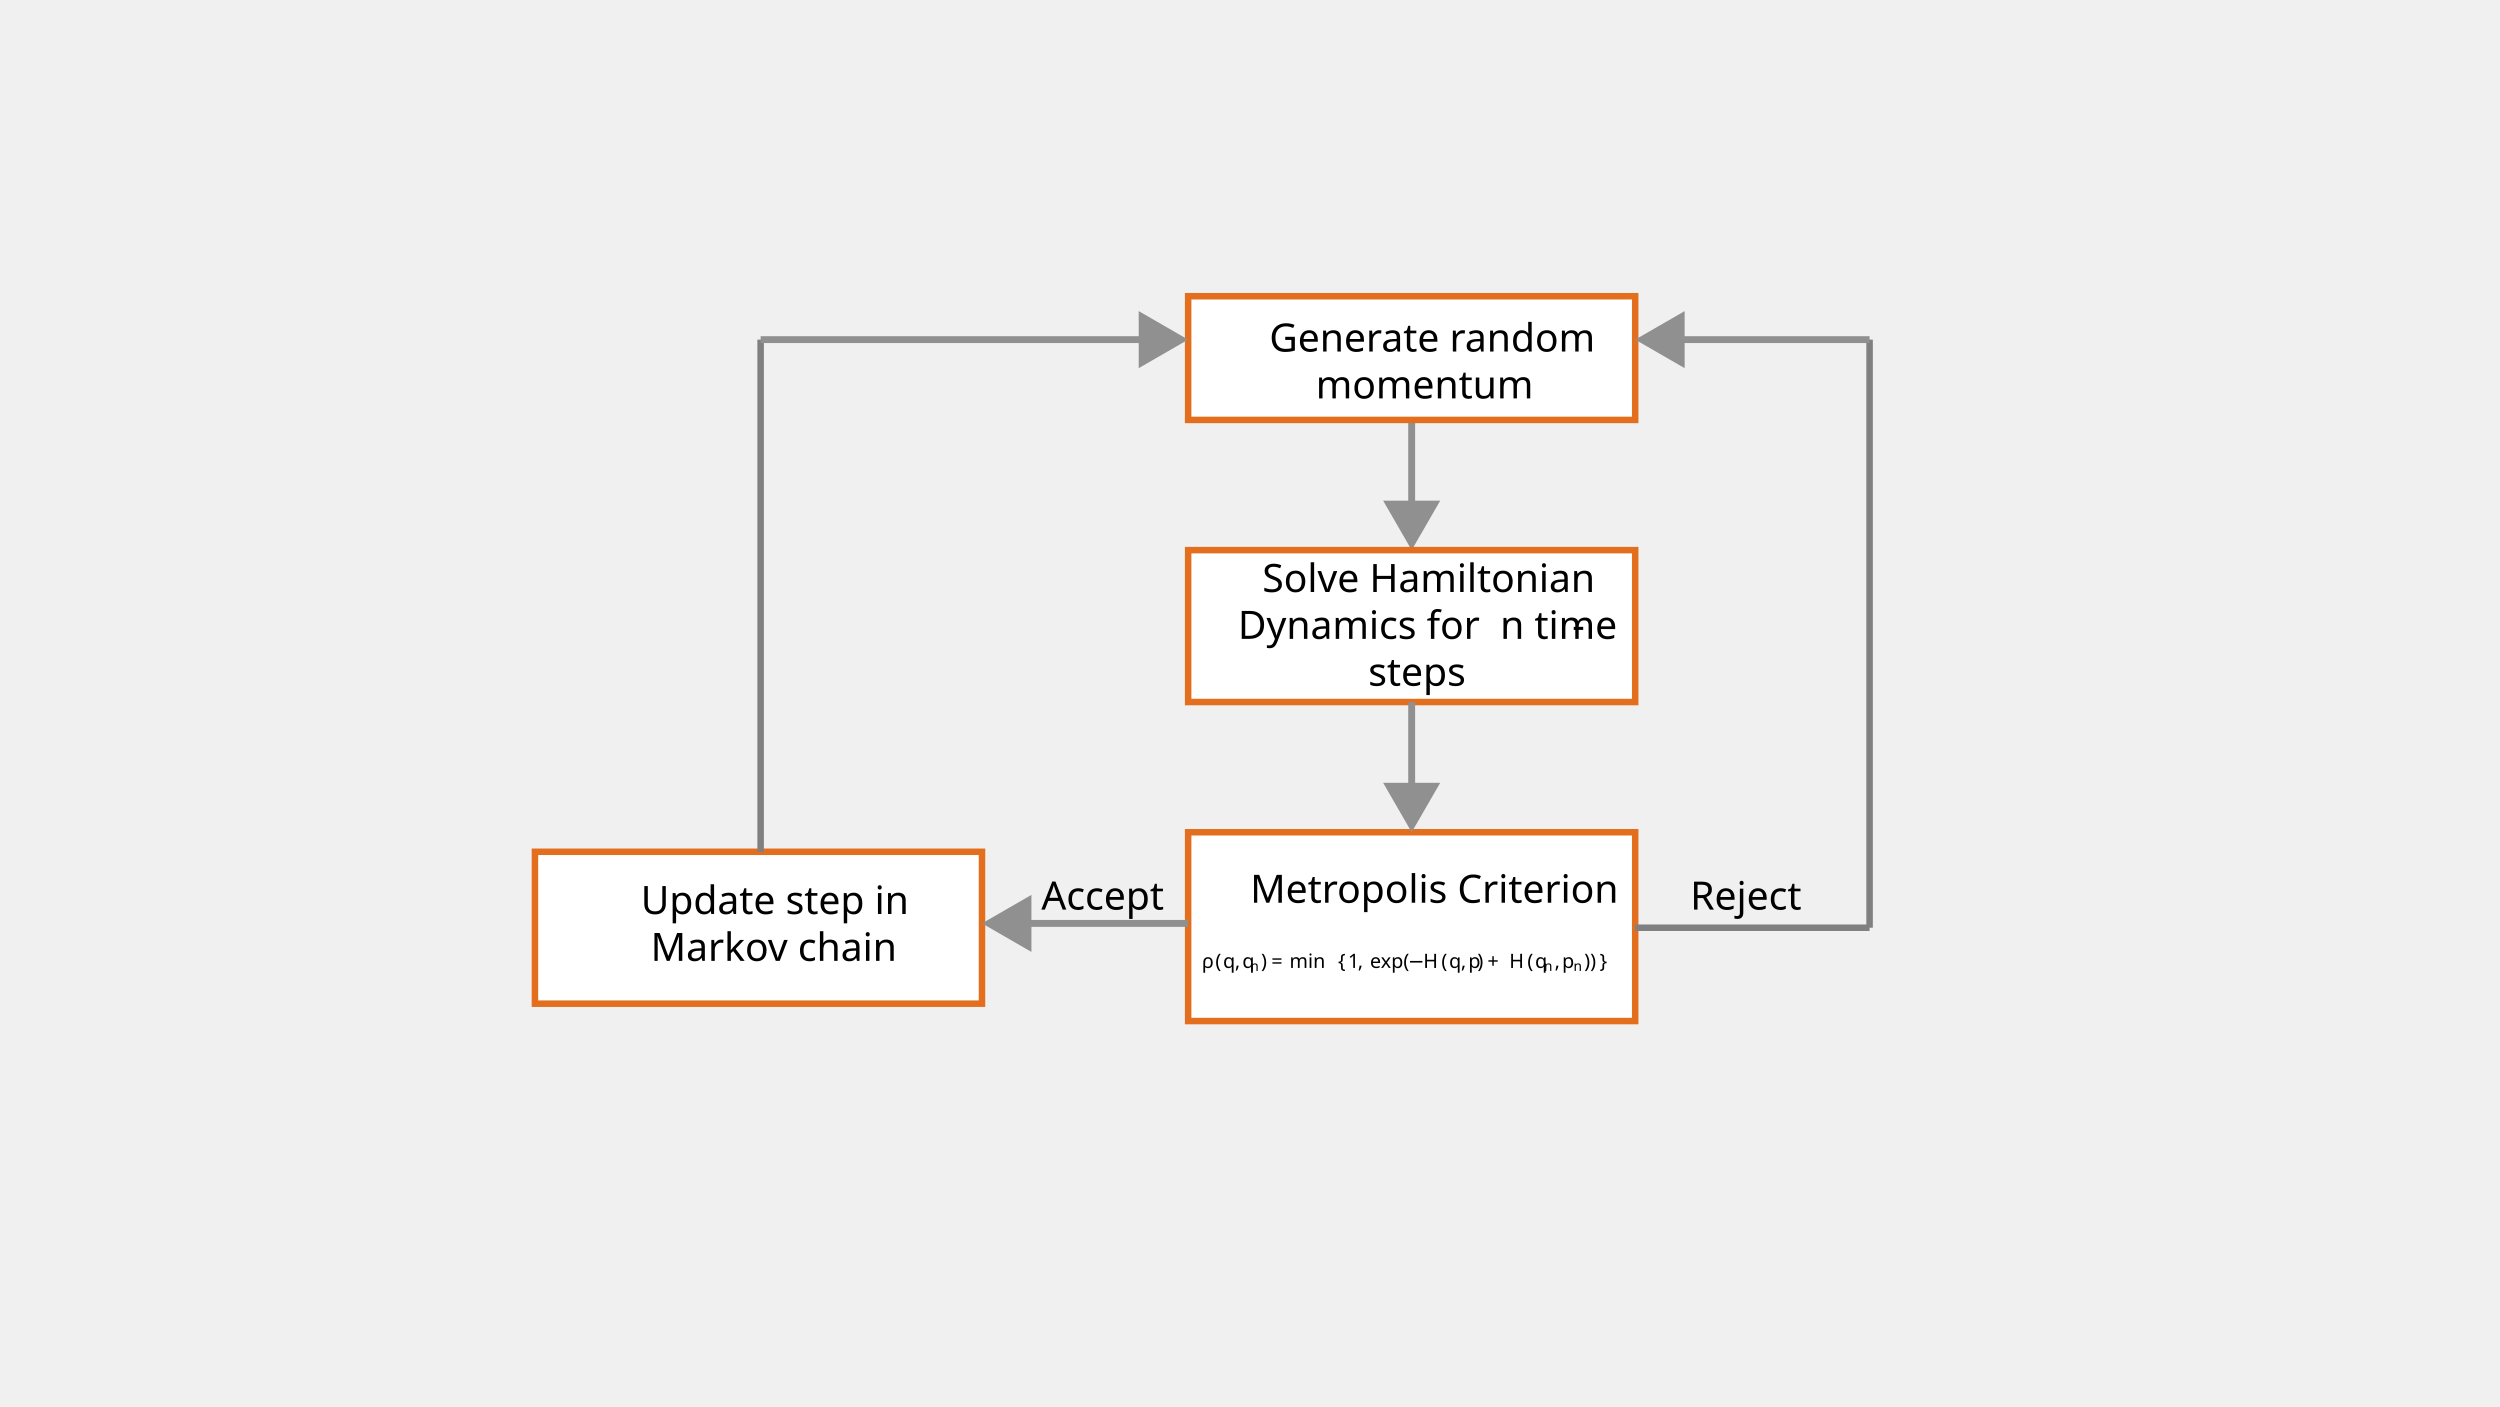
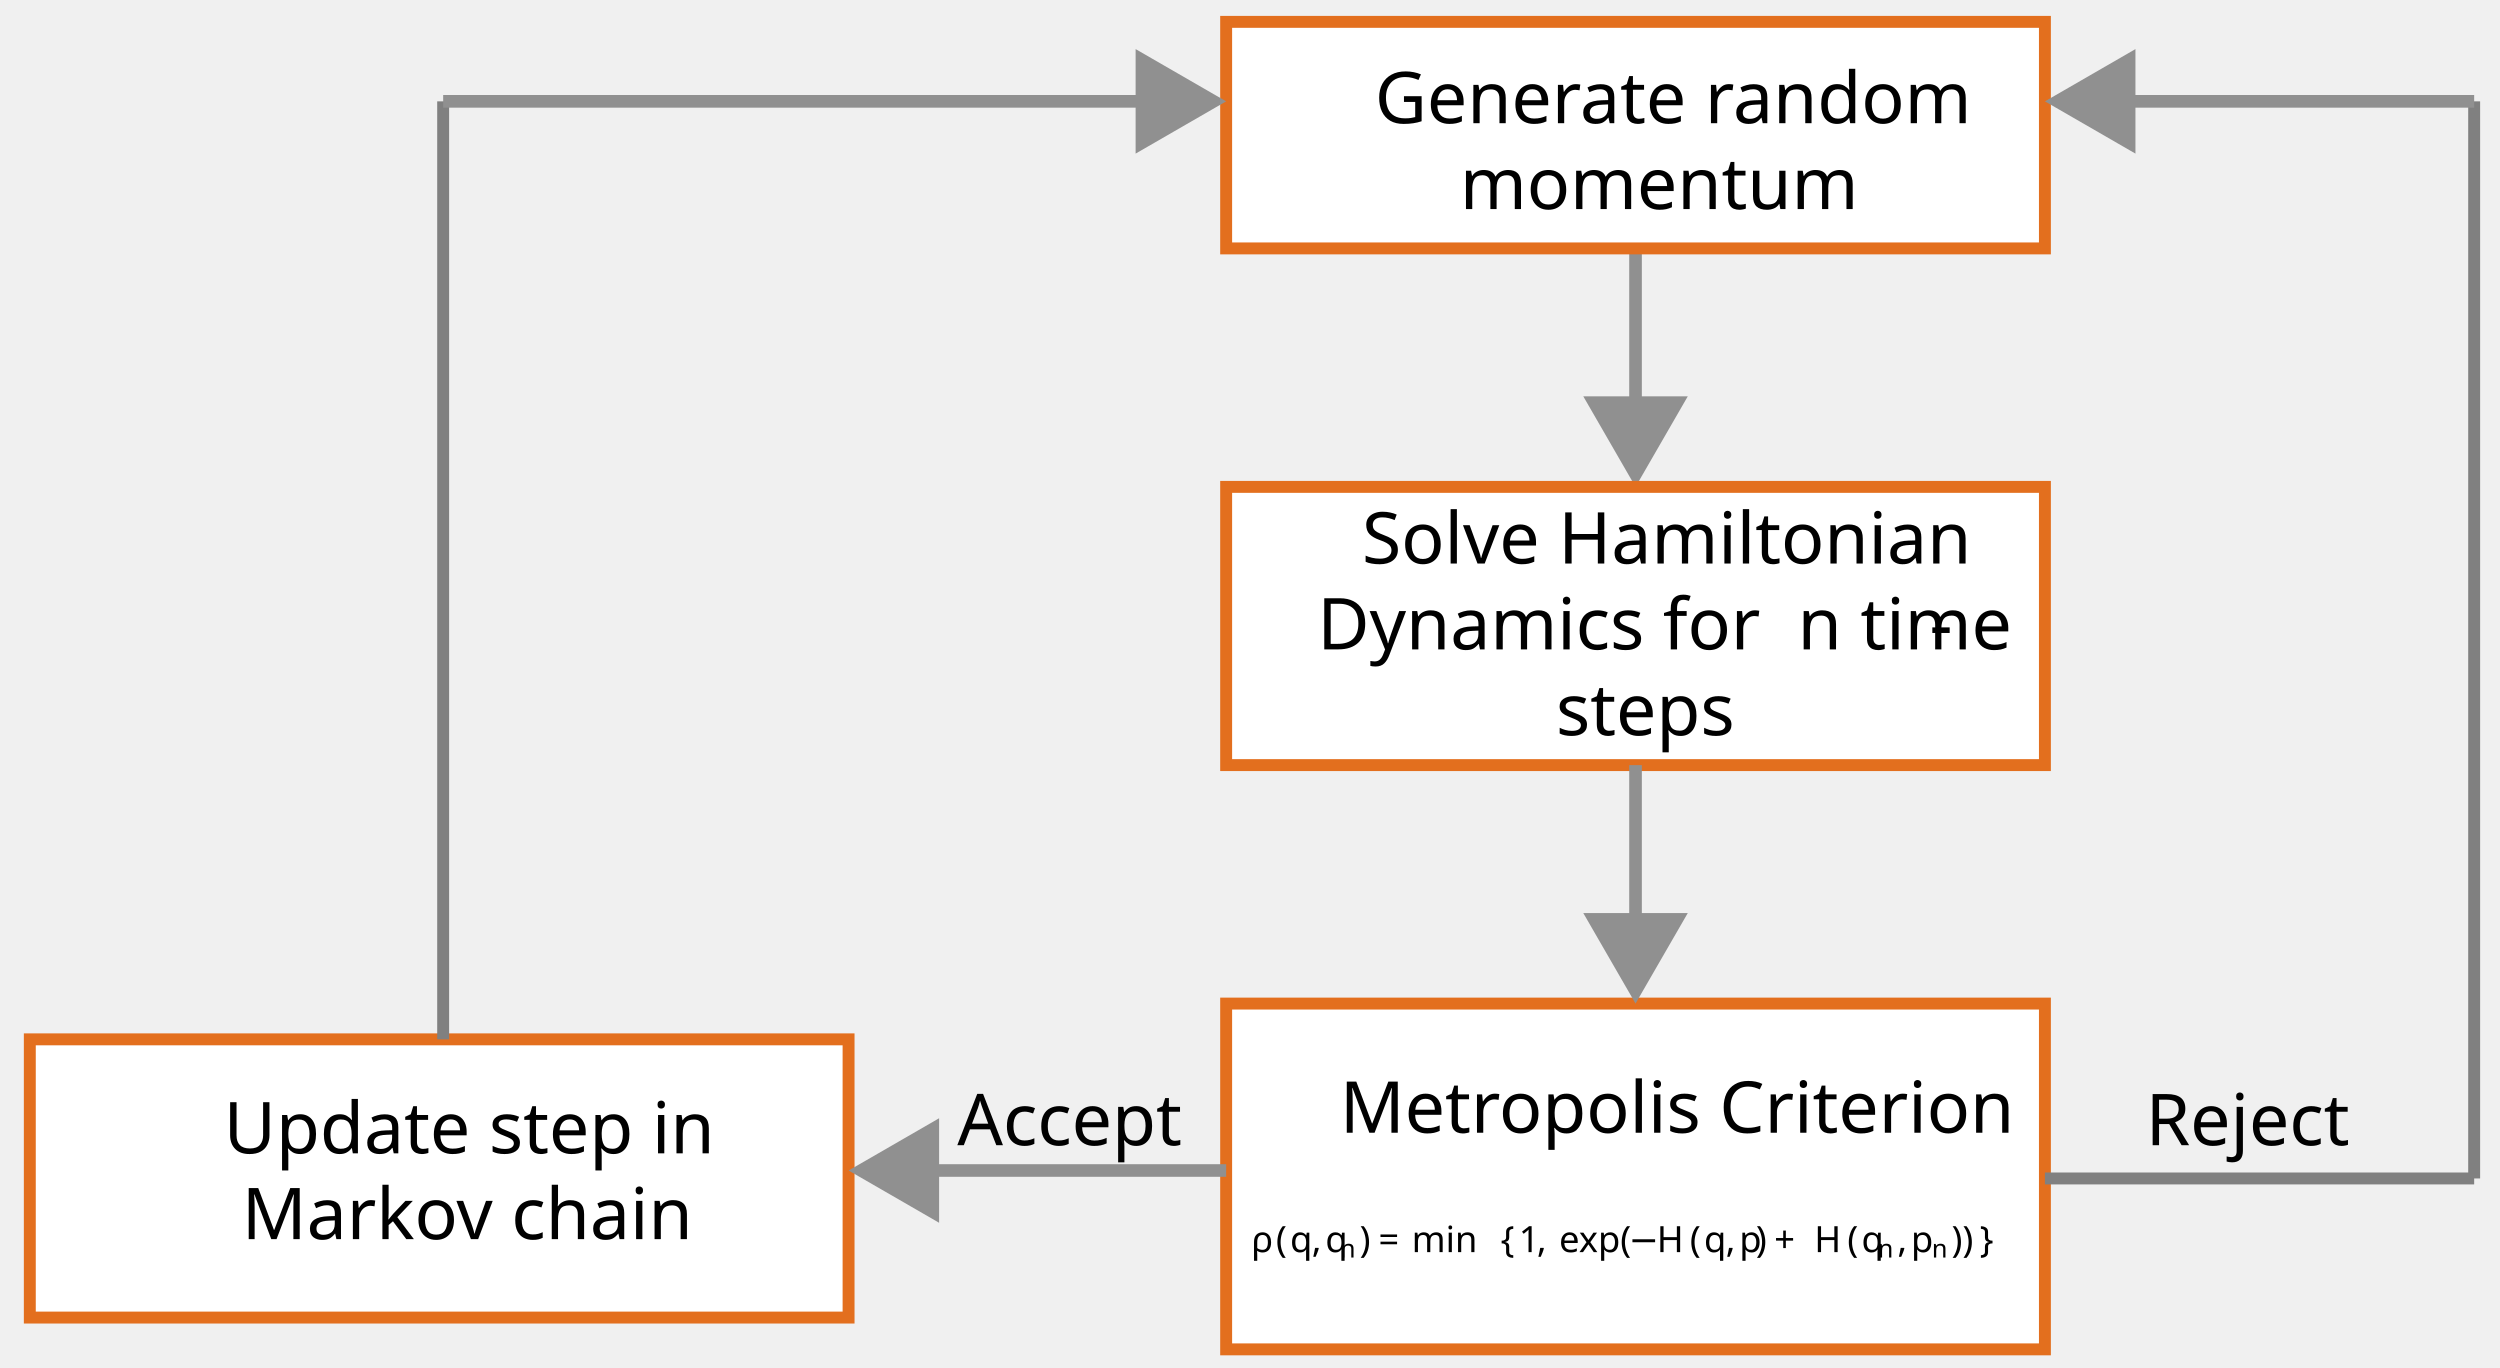
- <svg xmlns="http://www.w3.org/2000/svg" xmlns:xlink="http://www.w3.org/1999/xlink" version="1.1" id="Layer_1" x="0px" y="0px" viewBox="0 0 1152 648" style="enable-background:new 0 0 1152 648;" xml:space="preserve">
+ <svg xmlns="http://www.w3.org/2000/svg" xmlns:xlink="http://www.w3.org/1999/xlink" version="1.1" id="Layer_1" x="0px" y="0px" viewBox="0 0 629 344" style="enable-background:new 0 0 629 344;" xml:space="preserve">
  <style type="text/css">
	.st0{fill:#909090;}
	.st1{fill:#FFFFFF;stroke:#E36F1E;stroke-width:3;stroke-miterlimit:10;}
	.st2{fill:none;}
	.st3{font-family:'MyriadPro-Regular';}
	.st4{font-size:18px;}
	.st5{fill:#FFFFFF;stroke:#808080;stroke-width:3;stroke-miterlimit:10;}
	.st6{fill:none;stroke:#808080;stroke-width:3;stroke-miterlimit:10;}
	.st7{clip-path:url(#SVGID_2_);}
	.st8{clip-path:url(#SVGID_4_);}
	.st9{font-family:'CMMI10';}
	.st10{font-size:9.125px;}
	.st11{font-family:'CMR10';}
	.st12{letter-spacing:1;}
	.st13{font-family:'CMMI7';}
	.st14{font-size:6.387px;}
	.st15{letter-spacing:2;}
	.st16{font-family:'CMSY10';}
</style>
  <g>
    <g>
      <g>
-         <polygon class="st0" points="648.91,193.5 648.91,230.71 637.35,230.71 650.5,253.5 663.65,230.71 652.09,230.71 652.09,193.5         " />
+         <polygon class="st0" points="409.91,62.5 409.91,99.71 398.35,99.71 411.5,122.5 424.65,99.71 413.09,99.71 413.09,62.5    " />
      </g>
    </g>
  </g>
-   <rect x="547.5" y="136.5" class="st1" width="206" height="57" />
-   <rect x="565.43" y="149.21" class="st2" width="171.57" height="37.79" />
-   <text transform="matrix(1 0 0 1 584.9102 161.9927)">
+   <rect x="308.5" y="5.5" class="st1" width="206" height="57" />
+   <rect x="326.43" y="18.21" class="st2" width="171.57" height="37.79" />
+   <text transform="matrix(1 0 0 1 345.9102 30.9927)">
    <tspan x="0" y="0" class="st3 st4">Generate random</tspan>
    <tspan x="21.4" y="21.6" class="st3 st4">momentum</tspan>
  </text>
-   <rect x="547.5" y="253.5" class="st1" width="206" height="70" />
-   <rect x="564.43" y="260" class="st2" width="171.57" height="65.7" />
-   <text transform="matrix(1 0 0 1 581.6699 272.7798)">
+   <rect x="308.5" y="122.5" class="st1" width="206" height="70" />
+   <rect x="325.43" y="129" class="st2" width="171.57" height="65.7" />
+   <text transform="matrix(1 0 0 1 342.6699 141.7798)">
    <tspan x="0" y="0" class="st3 st4">Solve Hamiltonian </tspan>
    <tspan x="-11.23" y="21.6" class="st3 st4">Dynamics for  n time</tspan>
    <tspan x="142.79" y="21.6" class="st3 st4">-</tspan>
    <tspan x="48.81" y="43.2" class="st3 st4">steps</tspan>
  </text>
-   <rect x="547.5" y="383.5" class="st1" width="206" height="87" />
-   <rect x="565.43" y="403.21" class="st2" width="171.57" height="17.79" />
-   <text transform="matrix(1 0 0 1 576.1001 415.9927)" class="st3 st4">Metropolis Criterion</text>
-   <path class="st5" d="M1050.5,296.5" />
-   <rect x="246.5" y="392.5" class="st1" width="206" height="70" />
-   <rect x="264.43" y="408.39" class="st2" width="171.57" height="40.61" />
-   <text transform="matrix(1 0 0 1 295.2773 421.1724)">
+   <rect x="308.5" y="252.5" class="st1" width="206" height="87" />
+   <rect x="326.43" y="272.21" class="st2" width="171.57" height="17.79" />
+   <text transform="matrix(1 0 0 1 337.1001 284.9927)" class="st3 st4">Metropolis Criterion</text>
+   <path class="st5" d="M811.5,165.5" />
+   <rect x="7.5" y="261.5" class="st1" width="206" height="70" />
+   <rect x="25.43" y="277.39" class="st2" width="171.57" height="40.61" />
+   <text transform="matrix(1 0 0 1 56.2773 290.1724)">
    <tspan x="0" y="0" class="st3 st4">Update step in</tspan>
    <tspan x="4.55" y="21.6" class="st3 st4">Markov chain</tspan>
  </text>
-   <path class="st6" d="M622.5,531.5" />
-   <rect x="778.86" y="406.35" class="st2" width="94.6" height="15.77" />
-   <text transform="matrix(1 0 0 1 778.8574 419.1299)" class="st3 st4">Reject</text>
-   <rect x="479.86" y="406.35" class="st2" width="94.6" height="15.77" />
-   <text transform="matrix(1 0 0 1 479.8574 419.1299)" class="st3 st4">Accept</text>
+   <path class="st6" d="M383.5,400.5" />
+   <rect x="539.86" y="275.35" class="st2" width="94.6" height="15.77" />
+   <text transform="matrix(1 0 0 1 539.8574 288.1299)" class="st3 st4">Reject</text>
+   <rect x="240.86" y="275.35" class="st2" width="94.6" height="15.77" />
+   <text transform="matrix(1 0 0 1 240.8574 288.1299)" class="st3 st4">Accept</text>
  <g>
    <g>
      <g>
-         <polygon class="st0" points="648.91,323.5 648.91,360.72 637.35,360.72 650.5,383.5 663.65,360.72 652.09,360.72 652.09,323.5         " />
+         <polygon class="st0" points="409.91,192.5 409.91,229.72 398.35,229.72 411.5,252.5 424.65,229.72 413.09,229.72 413.09,192.5         " />
      </g>
    </g>
  </g>
-   <line class="st6" x1="753.5" y1="427.5" x2="861.5" y2="427.5" />
-   <line class="st6" x1="861.5" y1="156.5" x2="861.5" y2="427.5" />
+   <line class="st6" x1="514.5" y1="296.5" x2="622.5" y2="296.5" />
+   <line class="st6" x1="622.5" y1="25.5" x2="622.5" y2="296.5" />
  <g>
    <g>
      <g>
-         <polygon class="st0" points="861.5,154.91 776.28,154.91 776.28,143.35 753.5,156.5 776.28,169.65 776.28,158.09 861.5,158.09         " />
+         <polygon class="st0" points="622.5,23.91 537.28,23.91 537.28,12.35 514.5,25.5 537.28,38.65 537.28,27.09 622.5,27.09    " />
      </g>
    </g>
  </g>
  <g>
    <g>
      <g>
-         <polygon class="st0" points="547.5,423.91 475.28,423.91 475.28,412.35 452.5,425.5 475.28,438.65 475.28,427.09 547.5,427.09         " />
+         <polygon class="st0" points="308.5,292.91 236.28,292.91 236.28,281.35 213.5,294.5 236.28,307.65 236.28,296.09 308.5,296.09         " />
      </g>
    </g>
  </g>
-   <line class="st6" x1="350.5" y1="392.5" x2="350.5" y2="156.5" />
+   <line class="st6" x1="111.5" y1="261.5" x2="111.5" y2="25.5" />
  <g>
    <g>
      <g>
-         <polygon class="st0" points="350.5,158.09 524.72,158.09 524.72,169.65 547.5,156.5 524.72,143.35 524.72,154.91 350.5,154.91         " />
+         <polygon class="st0" points="111.5,27.09 285.72,27.09 285.72,38.65 308.5,25.5 285.72,12.35 285.72,23.91 111.5,23.91    " />
      </g>
    </g>
  </g>
  <g>
    <g>
      <defs>
-         <rect id="SVGID_1_" x="554" y="439" width="187" height="9.41" />
+         <rect id="SVGID_1_" x="315" y="308" width="187" height="9.41" />
      </defs>
      <clipPath id="SVGID_2_">
        <use xlink:href="#SVGID_1_" style="overflow:visible;" />
      </clipPath>
      <g class="st7">
        <defs>
-           <rect id="SVGID_3_" x="554" y="439" width="187" height="9.41" />
+           <rect id="SVGID_3_" x="315" y="308" width="187" height="9.41" />
        </defs>
        <clipPath id="SVGID_4_">
          <use xlink:href="#SVGID_3_" style="overflow:visible;" />
        </clipPath>
        <g class="st8">
-           <text transform="matrix(1 0 0 1 553.792 446.0342)" class="st9 st10">ρ</text>
+           <text transform="matrix(1 0 0 1 314.792 315.0342)" class="st9 st10">ρ</text>
        </g>
        <g class="st8">
-           <text transform="matrix(1 0 0 1 560.0303 446.0342)" class="st11 st10">(</text>
+           <text transform="matrix(1 0 0 1 321.0303 315.0342)" class="st11 st10">(</text>
        </g>
        <g class="st8">
-           <text transform="matrix(1 0 0 1 563.5791 446.0342)">
+           <text transform="matrix(1 0 0 1 324.5791 315.0342)">
            <tspan x="0" y="0" class="st9 st10">q</tspan>
            <tspan x="5.47" y="0" class="st9 st10 st12">,</tspan>
            <tspan x="8.88" y="0" class="st9 st10">q</tspan>
          </text>
        </g>
        <g class="st8">
-           <text transform="matrix(1 0 0 1 576.1094 447.4033)" class="st13 st14">n</text>
+           <text transform="matrix(1 0 0 1 337.1094 316.4033)" class="st13 st14">n</text>
        </g>
        <g class="st8">
-           <text transform="matrix(1 0 0 1 581.0762 446.0342)">
+           <text transform="matrix(1 0 0 1 342.0762 315.0342)">
            <tspan x="0" y="0" class="st11 st10 st15">)=</tspan>
            <tspan x="13.1" y="0" class="st11 st10">min</tspan>
          </text>
        </g>
        <g class="st8">
-           <text transform="matrix(1 0 0 1 616.5625 446.0342)" class="st16 st10">{</text>
+           <text transform="matrix(1 0 0 1 377.5625 315.0342)" class="st16 st10">{</text>
        </g>
        <g class="st8">
-           <text transform="matrix(1 0 0 1 621.125 446.0342)" class="st11 st10">1</text>
+           <text transform="matrix(1 0 0 1 382.125 315.0342)" class="st11 st10">1</text>
        </g>
        <g class="st8">
-           <text transform="matrix(1 0 0 1 625.6865 446.0342)" class="st9 st10">,</text>
+           <text transform="matrix(1 0 0 1 386.6865 315.0342)" class="st9 st10">,</text>
        </g>
        <g class="st8">
-           <text transform="matrix(1 0 0 1 631.2627 446.0342)" class="st11 st10">exp(</text>
+           <text transform="matrix(1 0 0 1 392.2627 315.0342)" class="st11 st10">exp(</text>
        </g>
        <g class="st8">
-           <text transform="matrix(1 0 0 1 648.7529 446.0342)" class="st16 st10">−</text>
+           <text transform="matrix(1 0 0 1 409.7529 315.0342)" class="st16 st10">−</text>
        </g>
        <g class="st8">
-           <text transform="matrix(1 0 0 1 655.8496 446.0342)" class="st9 st10">H</text>
+           <text transform="matrix(1 0 0 1 416.8496 315.0342)" class="st9 st10">H</text>
        </g>
        <g class="st8">
-           <text transform="matrix(1 0 0 1 664.1768 446.0342)" class="st11 st10">(</text>
+           <text transform="matrix(1 0 0 1 425.1768 315.0342)" class="st11 st10">(</text>
        </g>
        <g class="st8">
-           <text transform="matrix(1 0 0 1 667.7246 446.0342)">
+           <text transform="matrix(1 0 0 1 428.7246 315.0342)">
            <tspan x="0" y="0" class="st9 st10">q</tspan>
            <tspan x="5.47" y="0" class="st9 st10 st12">,</tspan>
            <tspan x="8.88" y="0" class="st9 st10">p</tspan>
          </text>
        </g>
        <g class="st8">
-           <text transform="matrix(1 0 0 1 680.7734 446.0342)">
+           <text transform="matrix(1 0 0 1 441.7734 315.0342)">
            <tspan x="0" y="0" class="st11 st10 st15">)</tspan>
            <tspan x="4.62" y="0" class="st11 st10">+</tspan>
          </text>
        </g>
        <g class="st8">
-           <text transform="matrix(1 0 0 1 695.4736 446.0342)" class="st9 st10">H</text>
+           <text transform="matrix(1 0 0 1 456.4736 315.0342)" class="st9 st10">H</text>
        </g>
        <g class="st8">
-           <text transform="matrix(1 0 0 1 703.7998 446.0342)" class="st11 st10">(</text>
+           <text transform="matrix(1 0 0 1 464.7998 315.0342)" class="st11 st10">(</text>
        </g>
        <g class="st8">
-           <text transform="matrix(1 0 0 1 707.3486 446.0342)" class="st9 st10">q</text>
+           <text transform="matrix(1 0 0 1 468.3486 315.0342)" class="st9 st10">q</text>
        </g>
        <g class="st8">
-           <text transform="matrix(1 0 0 1 711.4219 447.4033)" class="st13 st14">n</text>
+           <text transform="matrix(1 0 0 1 472.4219 316.4033)" class="st13 st14">n</text>
        </g>
        <g class="st8">
-           <text transform="matrix(1 0 0 1 716.3887 446.0342)">
+           <text transform="matrix(1 0 0 1 477.3887 315.0342)">
            <tspan x="0" y="0" class="st9 st10 st12">,</tspan>
            <tspan x="3.41" y="0" class="st9 st10">p</tspan>
          </text>
        </g>
        <g class="st8">
-           <text transform="matrix(1 0 0 1 725.0352 447.4033)" class="st13 st14">n</text>
+           <text transform="matrix(1 0 0 1 486.0352 316.4033)" class="st13 st14">n</text>
        </g>
        <g class="st8">
-           <text transform="matrix(1 0 0 1 730.0029 446.0342)" class="st11 st10">))</text>
+           <text transform="matrix(1 0 0 1 491.0029 315.0342)" class="st11 st10">))</text>
        </g>
        <g class="st8">
-           <text transform="matrix(1 0 0 1 737.0996 446.0342)" class="st16 st10">}</text>
+           <text transform="matrix(1 0 0 1 498.0996 315.0342)" class="st16 st10">}</text>
        </g>
      </g>
    </g>
  </g>
</svg>
